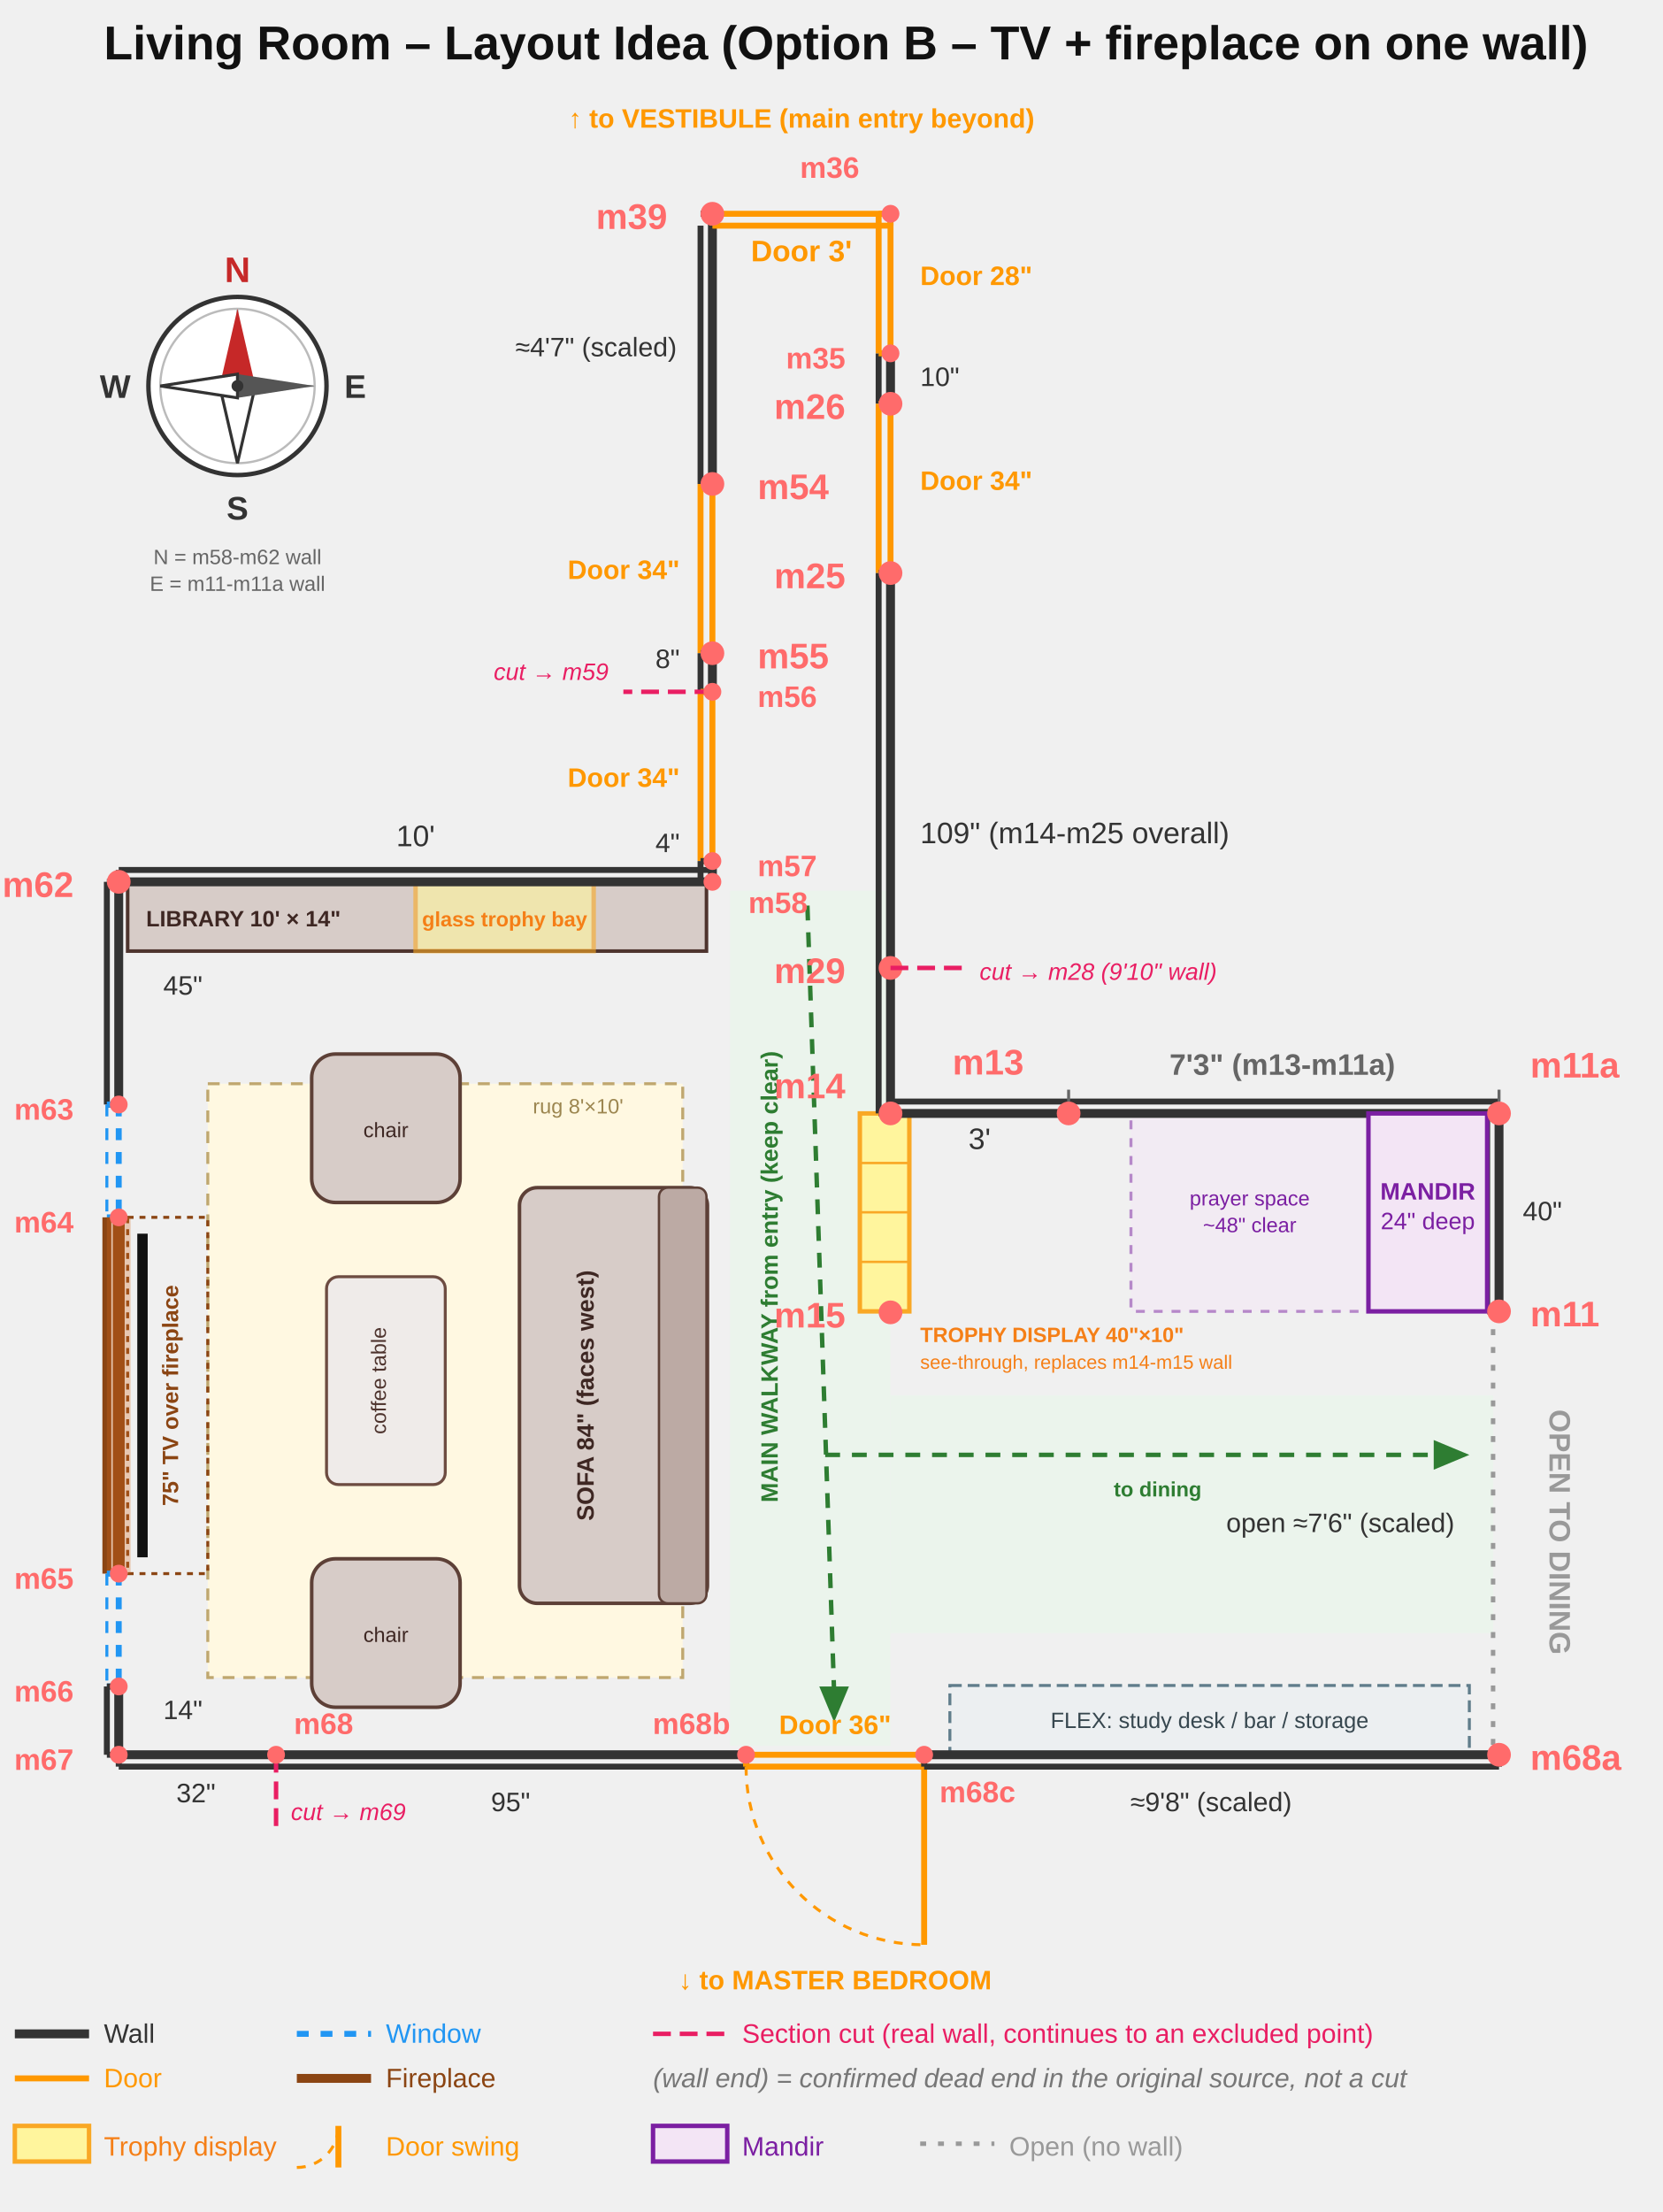
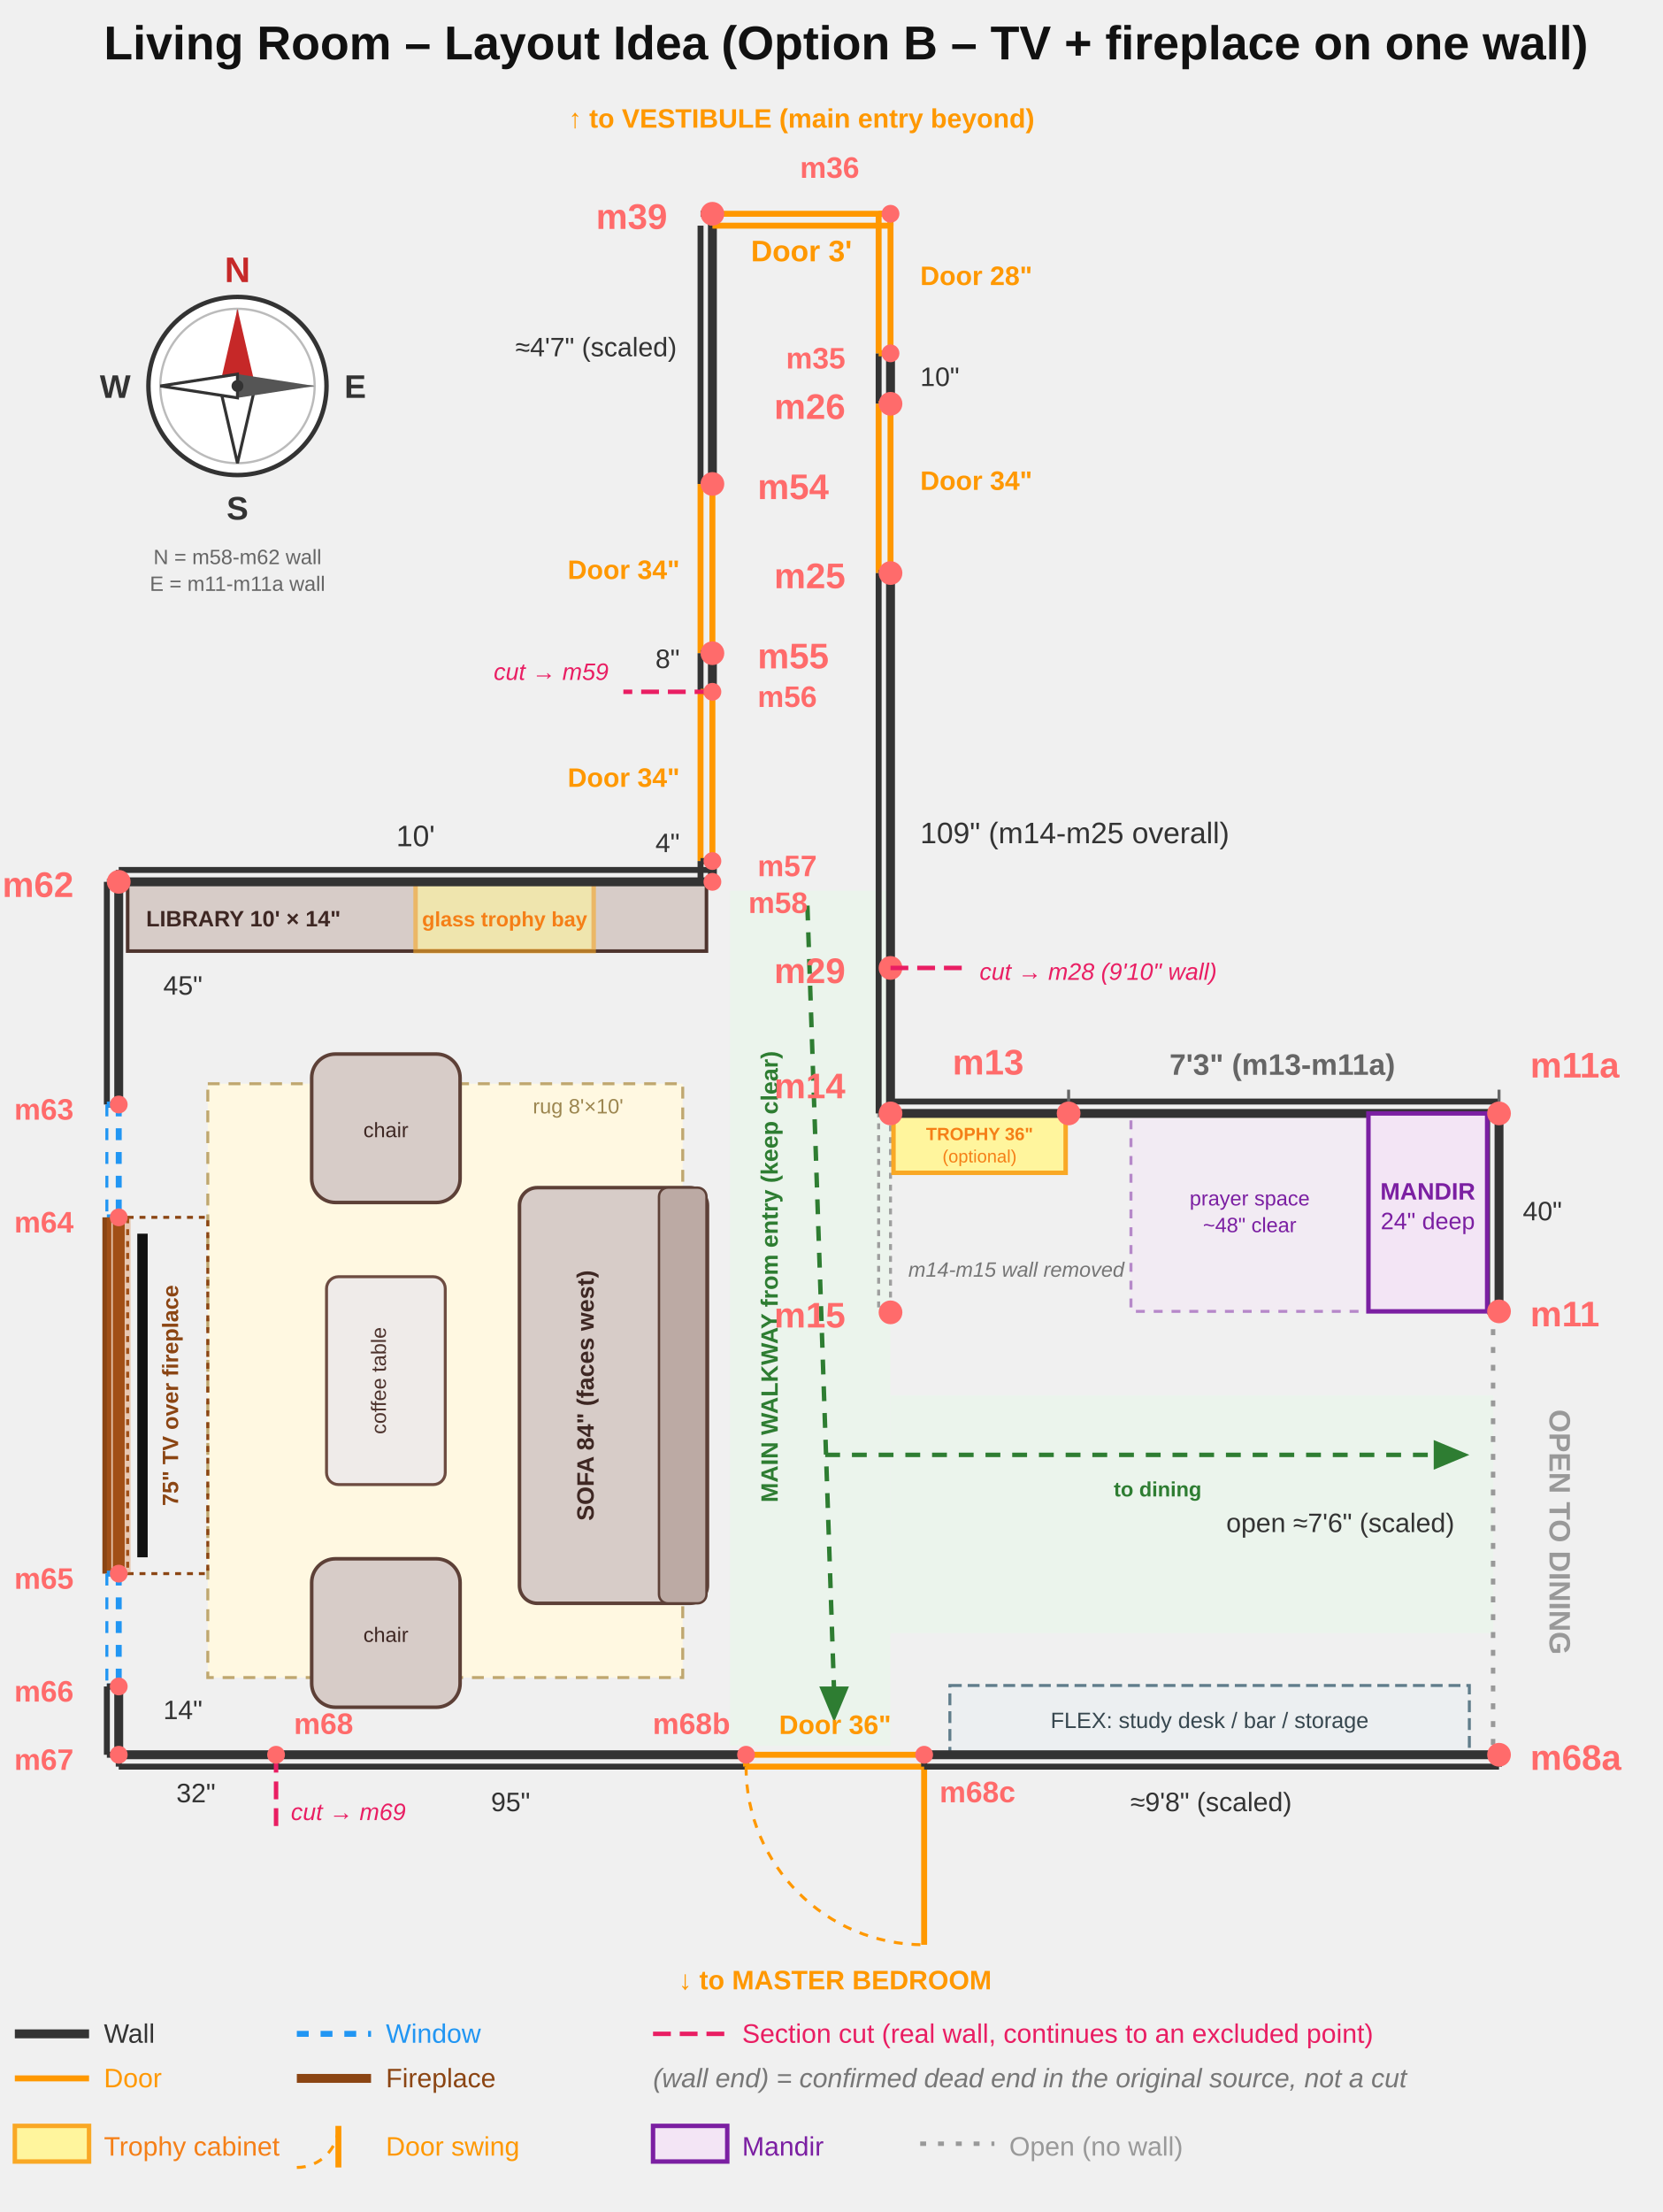
<svg xmlns="http://www.w3.org/2000/svg" viewBox="-10 -490 560 745" width="1120" height="1490" style="background:#fff;font-family:Arial,Helvetica,sans-serif;">
  <text x="275" y="-470" font-size="16" font-weight="bold" text-anchor="middle" fill="#111">Living Room – Layout Idea (Option B – TV + fireplace on one wall)</text>
  <g id="furniture" font-family="Arial,Helvetica,sans-serif">
    <rect x="236" y="-190" width="54" height="288" fill="#e8f5e9" opacity="0.7" />
    <rect x="290" y="-20" width="203" height="80" fill="#e8f5e9" opacity="0.7" />
    <line x1="262" y1="-185" x2="271" y2="80" stroke="#2e7d32" stroke-width="1.5" stroke-dasharray="5,4" />
    <polygon points="271,90 266,78 276,78" fill="#2e7d32" />
    <line x1="268" y1="0" x2="475" y2="0" stroke="#2e7d32" stroke-width="1.5" stroke-dasharray="5,4" />
    <polygon points="485,0 473,-5 473,5" fill="#2e7d32" />
    <text x="252" y="-60" font-size="8" fill="#2e7d32" font-weight="bold" text-anchor="middle" transform="rotate(-90 252 -60)">MAIN WALKWAY from entry (keep clear)</text>
    <text x="380" y="14" font-size="7" fill="#2e7d32" font-weight="bold" text-anchor="middle">to dining</text>
    <rect x="60" y="-125" width="160" height="200" fill="#fff8e1" stroke="#bfa76f" stroke-width="1" stroke-dasharray="4,3" />
    <text x="200" y="-115" font-size="7" fill="#9c8650" text-anchor="end">rug 8'×10'</text>
    <rect x="33" y="-80" width="27" height="120" fill="none" stroke="#8b4513" stroke-width="1" stroke-dasharray="2,2" />
    <line x1="38" y1="-74.5" x2="38" y2="34.5" stroke="#111" stroke-width="3.5" />
    <text x="50" y="-20" font-size="7.5" fill="#8b4513" font-weight="bold" text-anchor="middle" transform="rotate(-90 50 -20)">75" TV over fireplace</text>
    <rect x="33" y="-193" width="195" height="23.33" fill="#d7ccc8" stroke="#4e342e" stroke-width="1.2" />
    <text x="72" y="-178" font-size="7.5" fill="#3e2723" font-weight="bold" text-anchor="middle">LIBRARY 10' × 14"</text>
    <rect x="130" y="-193" width="60" height="23.33" fill="#fff59d" opacity="0.6" stroke="#f9a825" stroke-width="1.5" />
    <text x="160" y="-178" font-size="7" fill="#f57f17" font-weight="bold" text-anchor="middle">glass trophy bay</text>
    <rect x="165" y="-90" width="63.33" height="140" rx="6" fill="#d7ccc8" stroke="#5d4037" stroke-width="1.2" />
    <rect x="212" y="-90" width="16" height="140" rx="3" fill="#bcaaa4" stroke="#5d4037" stroke-width="0.8" />
    <text x="190" y="-20" font-size="8" fill="#3e2723" font-weight="bold" text-anchor="middle" transform="rotate(-90 190 -20)">SOFA 84" (faces west)</text>
    <rect x="100" y="-60" width="40" height="70" rx="4" fill="#efebe9" stroke="#6d4c41" stroke-width="1" />
    <text x="120" y="-25" font-size="7" fill="#4e342e" text-anchor="middle" transform="rotate(-90 120 -25)">coffee table</text>
    <rect x="95" y="-135" width="50" height="50" rx="8" fill="#d7ccc8" stroke="#5d4037" stroke-width="1.2" />
    <text x="120" y="-107" font-size="7" fill="#3e2723" text-anchor="middle">chair</text>
    <rect x="95" y="35" width="50" height="50" rx="8" fill="#d7ccc8" stroke="#5d4037" stroke-width="1.2" />
    <text x="120" y="63" font-size="7" fill="#3e2723" text-anchor="middle">chair</text>
    <rect x="310" y="77.67" width="175" height="23.33" fill="#eceff1" stroke="#607d8b" stroke-width="1" stroke-dasharray="4,2" />
    <text x="397.5" y="92" font-size="7.5" fill="#37474f" text-anchor="middle">FLEX: study desk / bar / storage</text>
-     <rect x="279.67" y="-115" width="16.67" height="66.67" fill="#fff59d" stroke="#f9a825" stroke-width="1.5" />
-     <line x1="279.67" y1="-98.3" x2="296.33" y2="-98.3" stroke="#f9a825" stroke-width="0.8" />
-     <line x1="279.67" y1="-81.7" x2="296.33" y2="-81.7" stroke="#f9a825" stroke-width="0.8" />
-     <line x1="279.67" y1="-65" x2="296.33" y2="-65" stroke="#f9a825" stroke-width="0.8" />
-     <text x="300" y="-38" font-size="7" fill="#f57f17" font-weight="bold">TROPHY DISPLAY 40"×10"</text>
-     <text x="300" y="-29" font-size="6.5" fill="#f57f17">see-through, replaces m14-m15 wall</text>
+     <rect x="286" y="-115" width="4" height="66.67" fill="none" stroke="#9e9e9e" stroke-width="1" stroke-dasharray="2,2" />
+     <text x="296" y="-60" font-size="7" fill="#757575" font-style="italic">m14-m15 wall removed</text>
+     <rect x="291" y="-115" width="58" height="20" fill="#fff59d" stroke="#f9a825" stroke-width="1.5" />
+     <text x="320" y="-106" font-size="6" fill="#f57f17" font-weight="bold" text-anchor="middle">TROPHY 36"</text>
+     <text x="320" y="-98.5" font-size="6" fill="#f57f17" text-anchor="middle">(optional)</text>
    <rect x="371" y="-115" width="80" height="66.67" fill="#f3e5f5" opacity="0.5" stroke="#7b1fa2" stroke-width="1" stroke-dasharray="3,3" />
    <text x="411" y="-84" font-size="7" fill="#7b1fa2" text-anchor="middle">prayer space</text>
    <text x="411" y="-75" font-size="7" fill="#7b1fa2" text-anchor="middle">~48" clear</text>
  </g>
  <line x1="230" y1="-327" x2="230" y2="-270" stroke="#ff9800" stroke-width="2" />
  <line x1="226" y1="-327" x2="226" y2="-270" stroke="#ff9800" stroke-width="2" />
  <line x1="230" y1="-327" x2="226" y2="-327" stroke="#ff9800" stroke-width="2" />
  <line x1="230" y1="-270" x2="226" y2="-270" stroke="#ff9800" stroke-width="2" />
  <text x="219" y="-295" font-size="9" fill="#ff9800" text-anchor="end" font-weight="bold">Door 34"</text>
  <line x1="230" y1="-270" x2="230" y2="-257" stroke="#333" stroke-width="3" />
  <line x1="226" y1="-270" x2="226" y2="-257" stroke="#333" stroke-width="2" />
  <line x1="230" y1="-270" x2="226" y2="-270" stroke="#333" stroke-width="2" />
  <line x1="230" y1="-257" x2="226" y2="-257" stroke="#333" stroke-width="2" />
  <text x="219" y="-265" font-size="9" fill="#333" text-anchor="end">8"</text>
  <line x1="230" y1="-257" x2="230" y2="-200" stroke="#ff9800" stroke-width="2" />
  <line x1="226" y1="-257" x2="226" y2="-200" stroke="#ff9800" stroke-width="2" />
  <line x1="230" y1="-257" x2="226" y2="-257" stroke="#ff9800" stroke-width="2" />
  <line x1="230" y1="-200" x2="226" y2="-200" stroke="#ff9800" stroke-width="2" />
  <text x="219" y="-225" font-size="9" fill="#ff9800" text-anchor="end" font-weight="bold">Door 34"</text>
  <line x1="230" y1="-200" x2="230" y2="-193" stroke="#333" stroke-width="3" />
  <line x1="226" y1="-200" x2="226" y2="-193" stroke="#333" stroke-width="2" />
  <line x1="230" y1="-200" x2="226" y2="-200" stroke="#333" stroke-width="2" />
  <line x1="230" y1="-193" x2="226" y2="-193" stroke="#333" stroke-width="2" />
  <text x="219" y="-203" font-size="9" fill="#333" text-anchor="end">4"</text>
  <line x1="230" y1="-193" x2="30" y2="-193" stroke="#333" stroke-width="3" />
  <line x1="230" y1="-197" x2="30" y2="-197" stroke="#333" stroke-width="2" />
  <line x1="230" y1="-193" x2="230" y2="-197" stroke="#333" stroke-width="2" />
  <line x1="30" y1="-193" x2="30" y2="-197" stroke="#333" stroke-width="2" />
  <text x="130" y="-205" font-size="10" fill="#333" text-anchor="middle">10'</text>
  <line x1="30" y1="-193" x2="30" y2="-118" stroke="#333" stroke-width="3" />
  <line x1="26" y1="-193" x2="26" y2="-118" stroke="#333" stroke-width="2" />
  <line x1="30" y1="-193" x2="26" y2="-193" stroke="#333" stroke-width="2" />
  <line x1="30" y1="-118" x2="26" y2="-118" stroke="#333" stroke-width="2" />
  <text x="45" y="-155" font-size="9" fill="#333" text-anchor="start">45"</text>
  <line x1="30" y1="-118" x2="30" y2="-80" stroke="#2196F3" stroke-width="2" stroke-dasharray="4,4" />
  <line x1="26" y1="-118" x2="26" y2="-80" stroke="#2196F3" stroke-width="1" stroke-dasharray="4,4" />
  <line x1="30" y1="-118" x2="26" y2="-118" stroke="#2196F3" stroke-width="2" />
  <line x1="30" y1="-80" x2="26" y2="-80" stroke="#2196F3" stroke-width="2" />
  <line x1="30" y1="-80" x2="30" y2="40" stroke="#8b4513" stroke-width="4" />
  <line x1="26" y1="-80" x2="26" y2="40" stroke="#8b4513" stroke-width="3" />
  <rect x="26" y="-80" width="8" height="120" fill="#d2691e" opacity="0.3" />
  <line x1="30" y1="40" x2="30" y2="78" stroke="#2196F3" stroke-width="2" stroke-dasharray="4,4" />
  <line x1="26" y1="40" x2="26" y2="78" stroke="#2196F3" stroke-width="1" stroke-dasharray="4,4" />
  <line x1="30" y1="40" x2="26" y2="40" stroke="#2196F3" stroke-width="2" />
  <line x1="30" y1="78" x2="26" y2="78" stroke="#2196F3" stroke-width="2" />
  <line x1="30" y1="78" x2="30" y2="101" stroke="#333" stroke-width="3" />
  <line x1="26" y1="78" x2="26" y2="101" stroke="#333" stroke-width="2" />
  <line x1="30" y1="78" x2="26" y2="78" stroke="#333" stroke-width="2" />
  <line x1="30" y1="101" x2="26" y2="101" stroke="#333" stroke-width="2" />
  <text x="45" y="89" font-size="9" fill="#333" text-anchor="start">14"</text>
  <line x1="30" y1="101" x2="83" y2="101" stroke="#333" stroke-width="3" />
  <line x1="30" y1="105" x2="83" y2="105" stroke="#333" stroke-width="2" />
  <line x1="30" y1="101" x2="30" y2="105" stroke="#333" stroke-width="2" />
  <line x1="83" y1="101" x2="83" y2="105" stroke="#333" stroke-width="2" />
  <text x="56" y="117" font-size="9" fill="#333" text-anchor="middle">32"</text>
  <line x1="230" y1="-327" x2="230" y2="-418" stroke="#333" stroke-width="3" />
  <line x1="226" y1="-327" x2="226" y2="-414" stroke="#333" stroke-width="2" />
  <line x1="230" y1="-418" x2="226" y2="-418" stroke="#333" stroke-width="2" />
  <text x="218" y="-370" font-size="9" fill="#333" text-anchor="end">≈4'7" (scaled)</text>
  <line x1="290" y1="-354" x2="290" y2="-371" stroke="#333" stroke-width="3" />
  <line x1="286" y1="-354" x2="286" y2="-371" stroke="#333" stroke-width="2" />
  <line x1="290" y1="-354" x2="286" y2="-354" stroke="#333" stroke-width="2" />
  <line x1="290" y1="-371" x2="286" y2="-371" stroke="#333" stroke-width="2" />
  <text x="300" y="-360" font-size="9" fill="#333" text-anchor="start">10"</text>
  <line x1="290" y1="-371" x2="290" y2="-418" stroke="#ff9800" stroke-width="2" />
  <line x1="286" y1="-371" x2="286" y2="-418" stroke="#ff9800" stroke-width="2" />
  <line x1="290" y1="-371" x2="286" y2="-371" stroke="#ff9800" stroke-width="2" />
  <line x1="290" y1="-418" x2="286" y2="-418" stroke="#ff9800" stroke-width="2" />
  <text x="300" y="-394" font-size="9" fill="#ff9800" text-anchor="start" font-weight="bold">Door 28"</text>
  <line x1="290" y1="-418" x2="230" y2="-418" stroke="#ff9800" stroke-width="2" />
  <line x1="290" y1="-414" x2="230" y2="-414" stroke="#ff9800" stroke-width="2" />
  <line x1="290" y1="-418" x2="290" y2="-414" stroke="#ff9800" stroke-width="2" />
  <line x1="230" y1="-418" x2="230" y2="-414" stroke="#ff9800" stroke-width="2" />
  <text x="260" y="-402" font-size="10" fill="#ff9800" text-anchor="middle" font-weight="bold">Door 3'</text>
  <line x1="290" y1="-297" x2="290" y2="-354" stroke="#ff9800" stroke-width="2" />
  <line x1="286" y1="-297" x2="286" y2="-354" stroke="#ff9800" stroke-width="2" />
  <line x1="290" y1="-297" x2="286" y2="-297" stroke="#ff9800" stroke-width="2" />
  <line x1="290" y1="-354" x2="286" y2="-354" stroke="#ff9800" stroke-width="2" />
  <text x="300" y="-325" font-size="9" fill="#ff9800" text-anchor="start" font-weight="bold">Door 34"</text>
  <line x1="290" y1="-115" x2="290" y2="-297" stroke="#333" stroke-width="3" />
  <line x1="286" y1="-115" x2="286" y2="-297" stroke="#333" stroke-width="2" />
  <line x1="290" y1="-115" x2="286" y2="-115" stroke="#333" stroke-width="2" />
  <line x1="290" y1="-297" x2="286" y2="-297" stroke="#333" stroke-width="2" />
  <text x="300" y="-206" font-size="10" fill="#333" text-anchor="start">109" (m14-m25 overall)</text>
  <line x1="350" y1="-115" x2="290" y2="-115" stroke="#333" stroke-width="3" />
  <line x1="350" y1="-119" x2="290" y2="-119" stroke="#333" stroke-width="2" />
  <line x1="350" y1="-115" x2="350" y2="-119" stroke="#333" stroke-width="2" />
  <line x1="290" y1="-115" x2="290" y2="-119" stroke="#333" stroke-width="2" />
-   <text x="320" y="-103" font-size="10" fill="#333" text-anchor="middle">3'</text>
  <line x1="350" y1="-115" x2="495" y2="-115" stroke="#333" stroke-width="3" />
  <line x1="350" y1="-119" x2="495" y2="-119" stroke="#333" stroke-width="2" />
  <line x1="350" y1="-119" x2="350" y2="-123" stroke="#666" stroke-width="1" />
  <line x1="495" y1="-119" x2="495" y2="-123" stroke="#666" stroke-width="1" />
  <text x="422" y="-128" font-size="10" fill="#666" font-weight="bold" text-anchor="middle">7'3" (m13-m11a)</text>
  <line x1="495" y1="-115" x2="495" y2="-48.33" stroke="#333" stroke-width="3" />
  <line x1="491" y1="-115" x2="491" y2="-48.33" stroke="#333" stroke-width="2" />
  <line x1="495" y1="-115" x2="491" y2="-115" stroke="#333" stroke-width="2" />
  <line x1="495" y1="-48.33" x2="491" y2="-48.33" stroke="#333" stroke-width="2" />
  <text x="503" y="-79" font-size="9" fill="#333" text-anchor="start">40"</text>
  <rect x="451" y="-115" width="40" height="66.67" fill="#f3e5f5" stroke="#7b1fa2" stroke-width="1.5" />
  <text x="471" y="-86" font-size="8" fill="#7b1fa2" font-weight="bold" text-anchor="middle">MANDIR</text>
  <text x="471" y="-76" font-size="8" fill="#7b1fa2" text-anchor="middle">24" deep</text>
  <line x1="493" y1="-48.33" x2="493" y2="101" stroke="#999" stroke-width="1.5" stroke-dasharray="2,4" />
  <text x="480" y="26" font-size="9" fill="#333" text-anchor="end">open ≈7'6" (scaled)</text>
  <text x="512" y="26" font-size="10" fill="#999" font-weight="bold" text-anchor="middle" transform="rotate(90 512 26)">OPEN TO DINING</text>
  <line x1="83" y1="101" x2="241.33" y2="101" stroke="#333" stroke-width="3" />
  <line x1="83" y1="105" x2="241.33" y2="105" stroke="#333" stroke-width="2" />
  <line x1="241.33" y1="101" x2="241.33" y2="105" stroke="#333" stroke-width="2" />
  <text x="162" y="120" font-size="9" fill="#333" text-anchor="middle">95"</text>
  <line x1="241.33" y1="101" x2="301.33" y2="101" stroke="#ff9800" stroke-width="2" />
  <line x1="241.33" y1="105" x2="301.33" y2="105" stroke="#ff9800" stroke-width="2" />
  <line x1="241.33" y1="101" x2="241.33" y2="105" stroke="#ff9800" stroke-width="2" />
  <line x1="301.33" y1="101" x2="301.33" y2="105" stroke="#ff9800" stroke-width="2" />
  <line x1="301.33" y1="105" x2="301.33" y2="165" stroke="#ff9800" stroke-width="2" />
  <path d="M241.33,105 A60,60 0 0,0 301.33,165" fill="none" stroke="#ff9800" stroke-width="1" stroke-dasharray="3,3" />
  <text x="271.33" y="94" font-size="9" fill="#ff9800" text-anchor="middle" font-weight="bold">Door 36"</text>
  <text x="271.33" y="180" font-size="9" fill="#ff9800" text-anchor="middle" font-weight="bold">↓ to MASTER BEDROOM</text>
  <text x="260" y="-447" font-size="9" fill="#ff9800" text-anchor="middle" font-weight="bold">↑ to VESTIBULE (main entry beyond)</text>
  <line x1="301.33" y1="101" x2="495" y2="101" stroke="#333" stroke-width="3" />
  <line x1="301.33" y1="105" x2="495" y2="105" stroke="#333" stroke-width="2" />
  <line x1="301.33" y1="101" x2="301.33" y2="105" stroke="#333" stroke-width="2" />
  <line x1="495" y1="101" x2="495" y2="105" stroke="#333" stroke-width="2" />
  <text x="398" y="120" font-size="9" fill="#333" text-anchor="middle">≈9'8" (scaled)</text>
  <circle cx="241.33" cy="101" r="3" fill="#ff6b6b" />
  <text x="236" y="94" font-size="10" fill="#ff6b6b" font-weight="bold" text-anchor="end">m68b</text>
  <circle cx="301.33" cy="101" r="3" fill="#ff6b6b" />
  <text x="306.5" y="117" font-size="10" fill="#ff6b6b" font-weight="bold">m68c</text>
  <circle cx="495" cy="101" r="4" fill="#ff6b6b" />
  <text x="505.5" y="106.1" font-size="12" fill="#ff6b6b" font-weight="bold">m68a</text>
  <line x1="230" y1="-257" x2="200" y2="-257" stroke="#e91e63" stroke-width="1.5" stroke-dasharray="6,3" />
  <text x="195" y="-261" font-size="8" fill="#e91e63" text-anchor="end" font-style="italic">cut → m59</text>
  <line x1="83" y1="101" x2="83" y2="125" stroke="#e91e63" stroke-width="1.5" stroke-dasharray="6,3" />
  <text x="88" y="123" font-size="8" fill="#e91e63" font-style="italic">cut → m69</text>
  <circle cx="290" cy="-164" r="4" fill="#ff6b6b" />
  <line x1="290" y1="-164" x2="315" y2="-164" stroke="#e91e63" stroke-width="1.5" stroke-dasharray="6,3" />
  <text x="320" y="-160" font-size="8" fill="#e91e63" font-style="italic">cut → m28 (9'10" wall)</text>
  <text x="274.8" y="-158.9" font-size="12" fill="#ff6b6b" font-weight="bold" text-anchor="end">m29</text>
  <circle cx="230" cy="-193" r="3" fill="#ff6b6b" />
  <text x="242.1" y="-182.5" font-size="10" fill="#ff6b6b" font-weight="bold">m58</text>
  <circle cx="30" cy="-193" r="4" fill="#ff6b6b" />
  <text x="14.8" y="-187.9" font-size="12" fill="#ff6b6b" font-weight="bold" text-anchor="end">m62</text>
  <circle cx="30" cy="-118" r="3" fill="#ff6b6b" />
  <text x="14.8" y="-112.9" font-size="10" fill="#ff6b6b" font-weight="bold" text-anchor="end">m63</text>
  <circle cx="30" cy="-80" r="3" fill="#ff6b6b" />
  <text x="14.8" y="-74.9" font-size="10" fill="#ff6b6b" font-weight="bold" text-anchor="end">m64</text>
  <circle cx="30" cy="40" r="3" fill="#ff6b6b" />
  <text x="14.8" y="45.1" font-size="10" fill="#ff6b6b" font-weight="bold" text-anchor="end">m65</text>
  <circle cx="30" cy="78" r="3" fill="#ff6b6b" />
  <text x="14.8" y="83.1" font-size="10" fill="#ff6b6b" font-weight="bold" text-anchor="end">m66</text>
  <circle cx="30" cy="101" r="3" fill="#ff6b6b" />
  <text x="14.8" y="106.1" font-size="10" fill="#ff6b6b" font-weight="bold" text-anchor="end">m67</text>
  <circle cx="83" cy="101" r="3" fill="#ff6b6b" />
  <text x="89" y="94" font-size="10" fill="#ff6b6b" font-weight="bold">m68</text>
  <circle cx="290" cy="-418" r="3" fill="#ff6b6b" />
  <text x="279.5" y="-430.1" font-size="10" fill="#ff6b6b" font-weight="bold" text-anchor="end">m36</text>
  <circle cx="290" cy="-371" r="3" fill="#ff6b6b" />
  <text x="274.8" y="-365.9" font-size="10" fill="#ff6b6b" font-weight="bold" text-anchor="end">m35</text>
  <circle cx="290" cy="-354" r="4" fill="#ff6b6b" />
  <text x="274.8" y="-348.9" font-size="12" fill="#ff6b6b" font-weight="bold" text-anchor="end">m26</text>
  <circle cx="290" cy="-297" r="4" fill="#ff6b6b" />
  <text x="274.8" y="-291.9" font-size="12" fill="#ff6b6b" font-weight="bold" text-anchor="end">m25</text>
  <circle cx="290" cy="-115" r="4" fill="#ff6b6b" />
  <text x="274.8" y="-120.1" font-size="12" fill="#ff6b6b" font-weight="bold" text-anchor="end">m14</text>
  <circle cx="290" cy="-48" r="4" fill="#ff6b6b" />
  <text x="274.8" y="-42.9" font-size="12" fill="#ff6b6b" font-weight="bold" text-anchor="end">m15</text>
  <circle cx="350" cy="-115" r="4" fill="#ff6b6b" />
  <text x="334.9" y="-128.1" font-size="12" fill="#ff6b6b" font-weight="bold" text-anchor="end">m13</text>
  <circle cx="495" cy="-115" r="4" fill="#ff6b6b" />
  <text x="505.5" y="-127.1" font-size="12" fill="#ff6b6b" font-weight="bold">m11a</text>
  <circle cx="495" cy="-48.33" r="4" fill="#ff6b6b" />
  <text x="505.5" y="-43.3" font-size="12" fill="#ff6b6b" font-weight="bold">m11</text>
  <circle cx="230" cy="-418" r="4" fill="#ff6b6b" />
  <text x="214.8" y="-412.9" font-size="12" fill="#ff6b6b" font-weight="bold" text-anchor="end">m39</text>
  <circle cx="230" cy="-327" r="4" fill="#ff6b6b" />
  <text x="245.2" y="-321.9" font-size="12" fill="#ff6b6b" font-weight="bold">m54</text>
  <circle cx="230" cy="-270" r="4" fill="#ff6b6b" />
  <text x="245.2" y="-264.9" font-size="12" fill="#ff6b6b" font-weight="bold">m55</text>
  <circle cx="230" cy="-257" r="3" fill="#ff6b6b" />
  <text x="245.2" y="-251.9" font-size="10" fill="#ff6b6b" font-weight="bold">m56</text>
  <circle cx="230" cy="-200" r="3" fill="#ff6b6b" />
  <text x="245.2" y="-194.9" font-size="10" fill="#ff6b6b" font-weight="bold">m57</text>
  <g id="compass" transform="translate(70,-360)" font-family="Arial,Helvetica,sans-serif">
    <circle cx="0" cy="0" r="30" fill="#fff" stroke="#333" stroke-width="1.5" />
    <circle cx="0" cy="0" r="26" fill="none" stroke="#bbb" stroke-width="0.75" />
    <line x1="-26" y1="0" x2="26" y2="0" stroke="#bbb" stroke-width="0.75" />
    <line x1="0" y1="-26" x2="0" y2="26" stroke="#bbb" stroke-width="0.75" />
    <polygon points="0,-26 6,0 -6,0" fill="#c62828" />
    <polygon points="0,26 6,0 -6,0" fill="#fff" stroke="#333" stroke-width="1" />
    <polygon points="26,0 0,-4 0,4" fill="#555" />
    <polygon points="-26,0 0,-4 0,4" fill="#fff" stroke="#333" stroke-width="1" />
    <circle cx="0" cy="0" r="2" fill="#333" />
    <text x="0" y="-35" font-size="12" font-weight="bold" fill="#c62828" text-anchor="middle">N</text>
    <text x="0" y="45" font-size="11" font-weight="bold" fill="#333" text-anchor="middle">S</text>
    <text x="36" y="4" font-size="11" font-weight="bold" fill="#333" text-anchor="start">E</text>
    <text x="-36" y="4" font-size="11" font-weight="bold" fill="#333" text-anchor="end">W</text>
    <text x="0" y="60" font-size="7" fill="#666" text-anchor="middle">N = m58-m62 wall</text>
    <text x="0" y="69" font-size="7" fill="#666" text-anchor="middle">E = m11-m11a wall</text>
  </g>
  <g font-size="9" fill="#333" transform="translate(0,40)">
    <line x1="-5" y1="155" x2="20" y2="155" stroke="#333" stroke-width="3" />
    <text x="25" y="158" fill="#333">Wall</text>
    <line x1="-5" y1="170" x2="20" y2="170" stroke="#ff9800" stroke-width="2" />
    <text x="25" y="173" fill="#ff9800">Door</text>
    <line x1="90" y1="155" x2="115" y2="155" stroke="#2196F3" stroke-width="2" stroke-dasharray="4,4" />
    <text x="120" y="158" fill="#2196F3">Window</text>
    <line x1="90" y1="170" x2="115" y2="170" stroke="#8b4513" stroke-width="3" />
    <text x="120" y="173" fill="#8b4513">Fireplace</text>
    <path d="M90,200 A14,14 0 0,0 104,186" fill="none" stroke="#ff9800" stroke-width="1" stroke-dasharray="3,3" />
    <line x1="104" y1="186" x2="104" y2="200" stroke="#ff9800" stroke-width="2" />
    <text x="120" y="196" fill="#ff9800">Door swing</text>
    <rect x="210" y="186" width="25" height="12" fill="#f3e5f5" stroke="#7b1fa2" stroke-width="1.5" />
    <text x="240" y="196" fill="#7b1fa2">Mandir</text>
    <line x1="300" y1="192" x2="325" y2="192" stroke="#999" stroke-width="1.5" stroke-dasharray="2,4" />
    <text x="330" y="196" fill="#999">Open (no wall)</text>
    <rect x="-5" y="186" width="25" height="12" fill="#fff59d" stroke="#f9a825" stroke-width="1.5" />
-     <text x="25" y="196" fill="#f57f17">Trophy display</text>
+     <text x="25" y="196" fill="#f57f17">Trophy cabinet</text>
    <line x1="210" y1="155" x2="235" y2="155" stroke="#e91e63" stroke-width="1.5" stroke-dasharray="6,3" />
    <text x="240" y="158" fill="#e91e63">Section cut (real wall, continues to an excluded point)</text>
    <text x="210" y="173" fill="#777" font-style="italic">(wall end) = confirmed dead end in the original source, not a cut</text>
  </g>
</svg>
